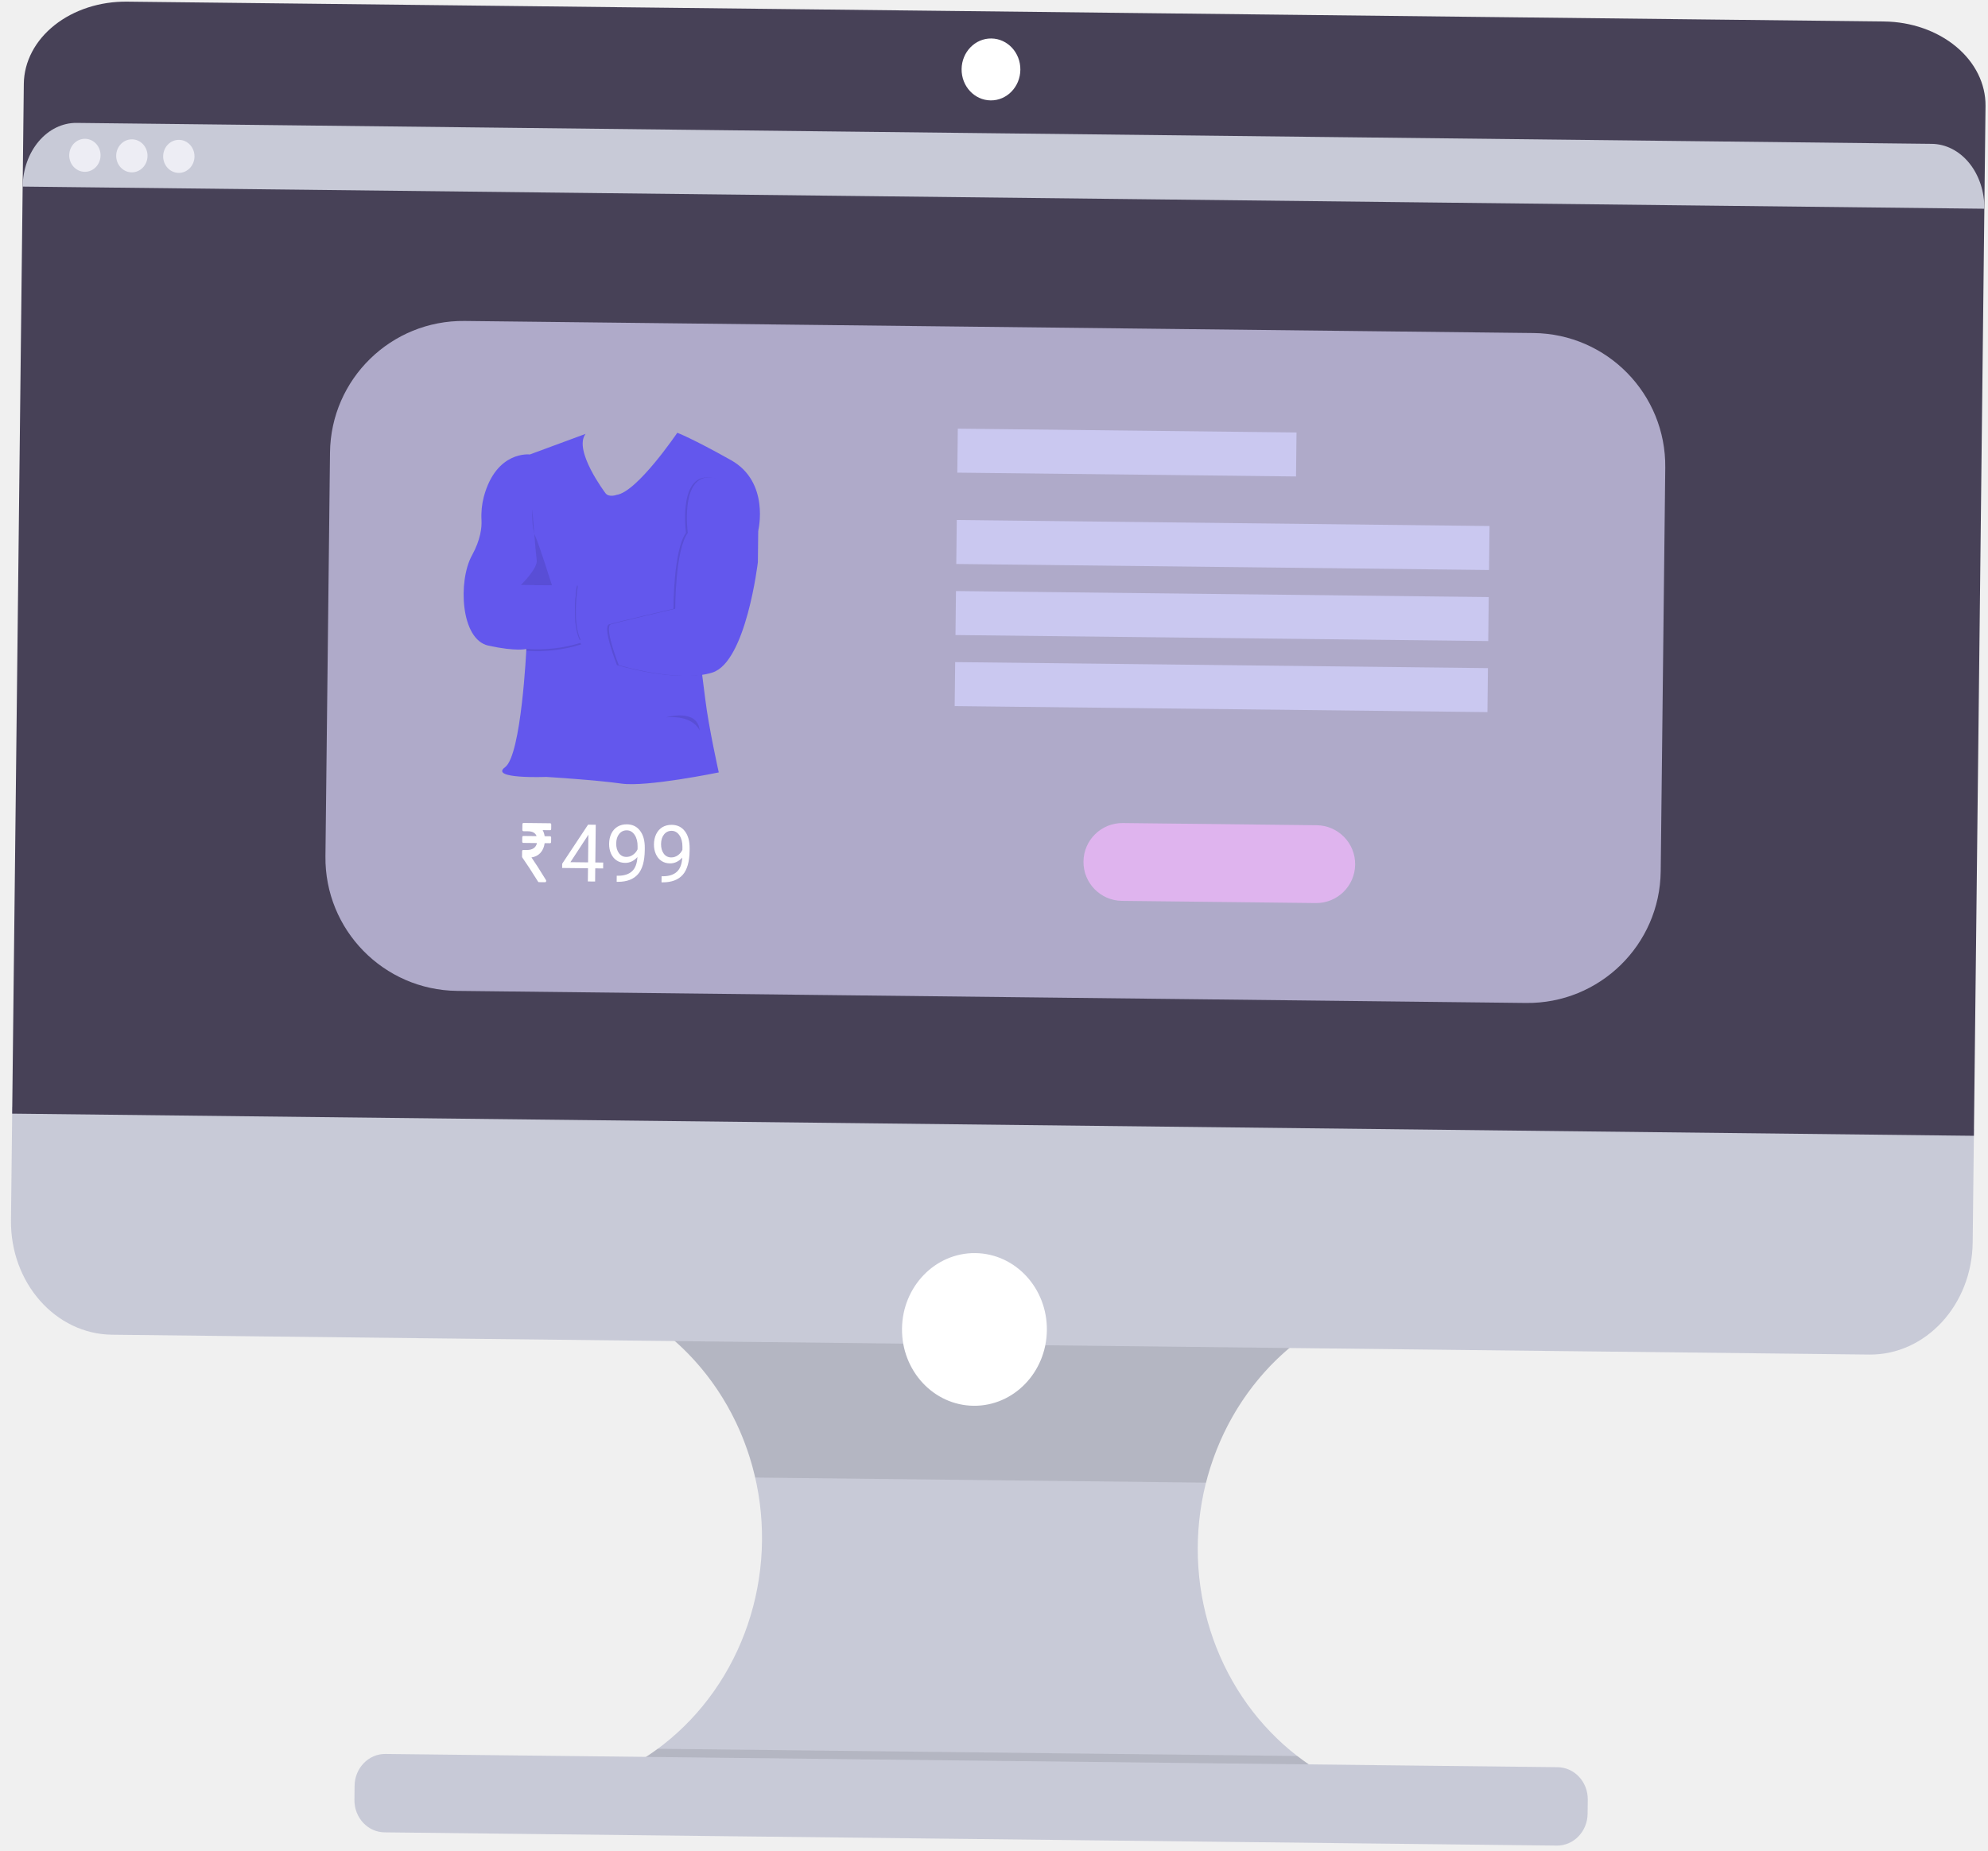
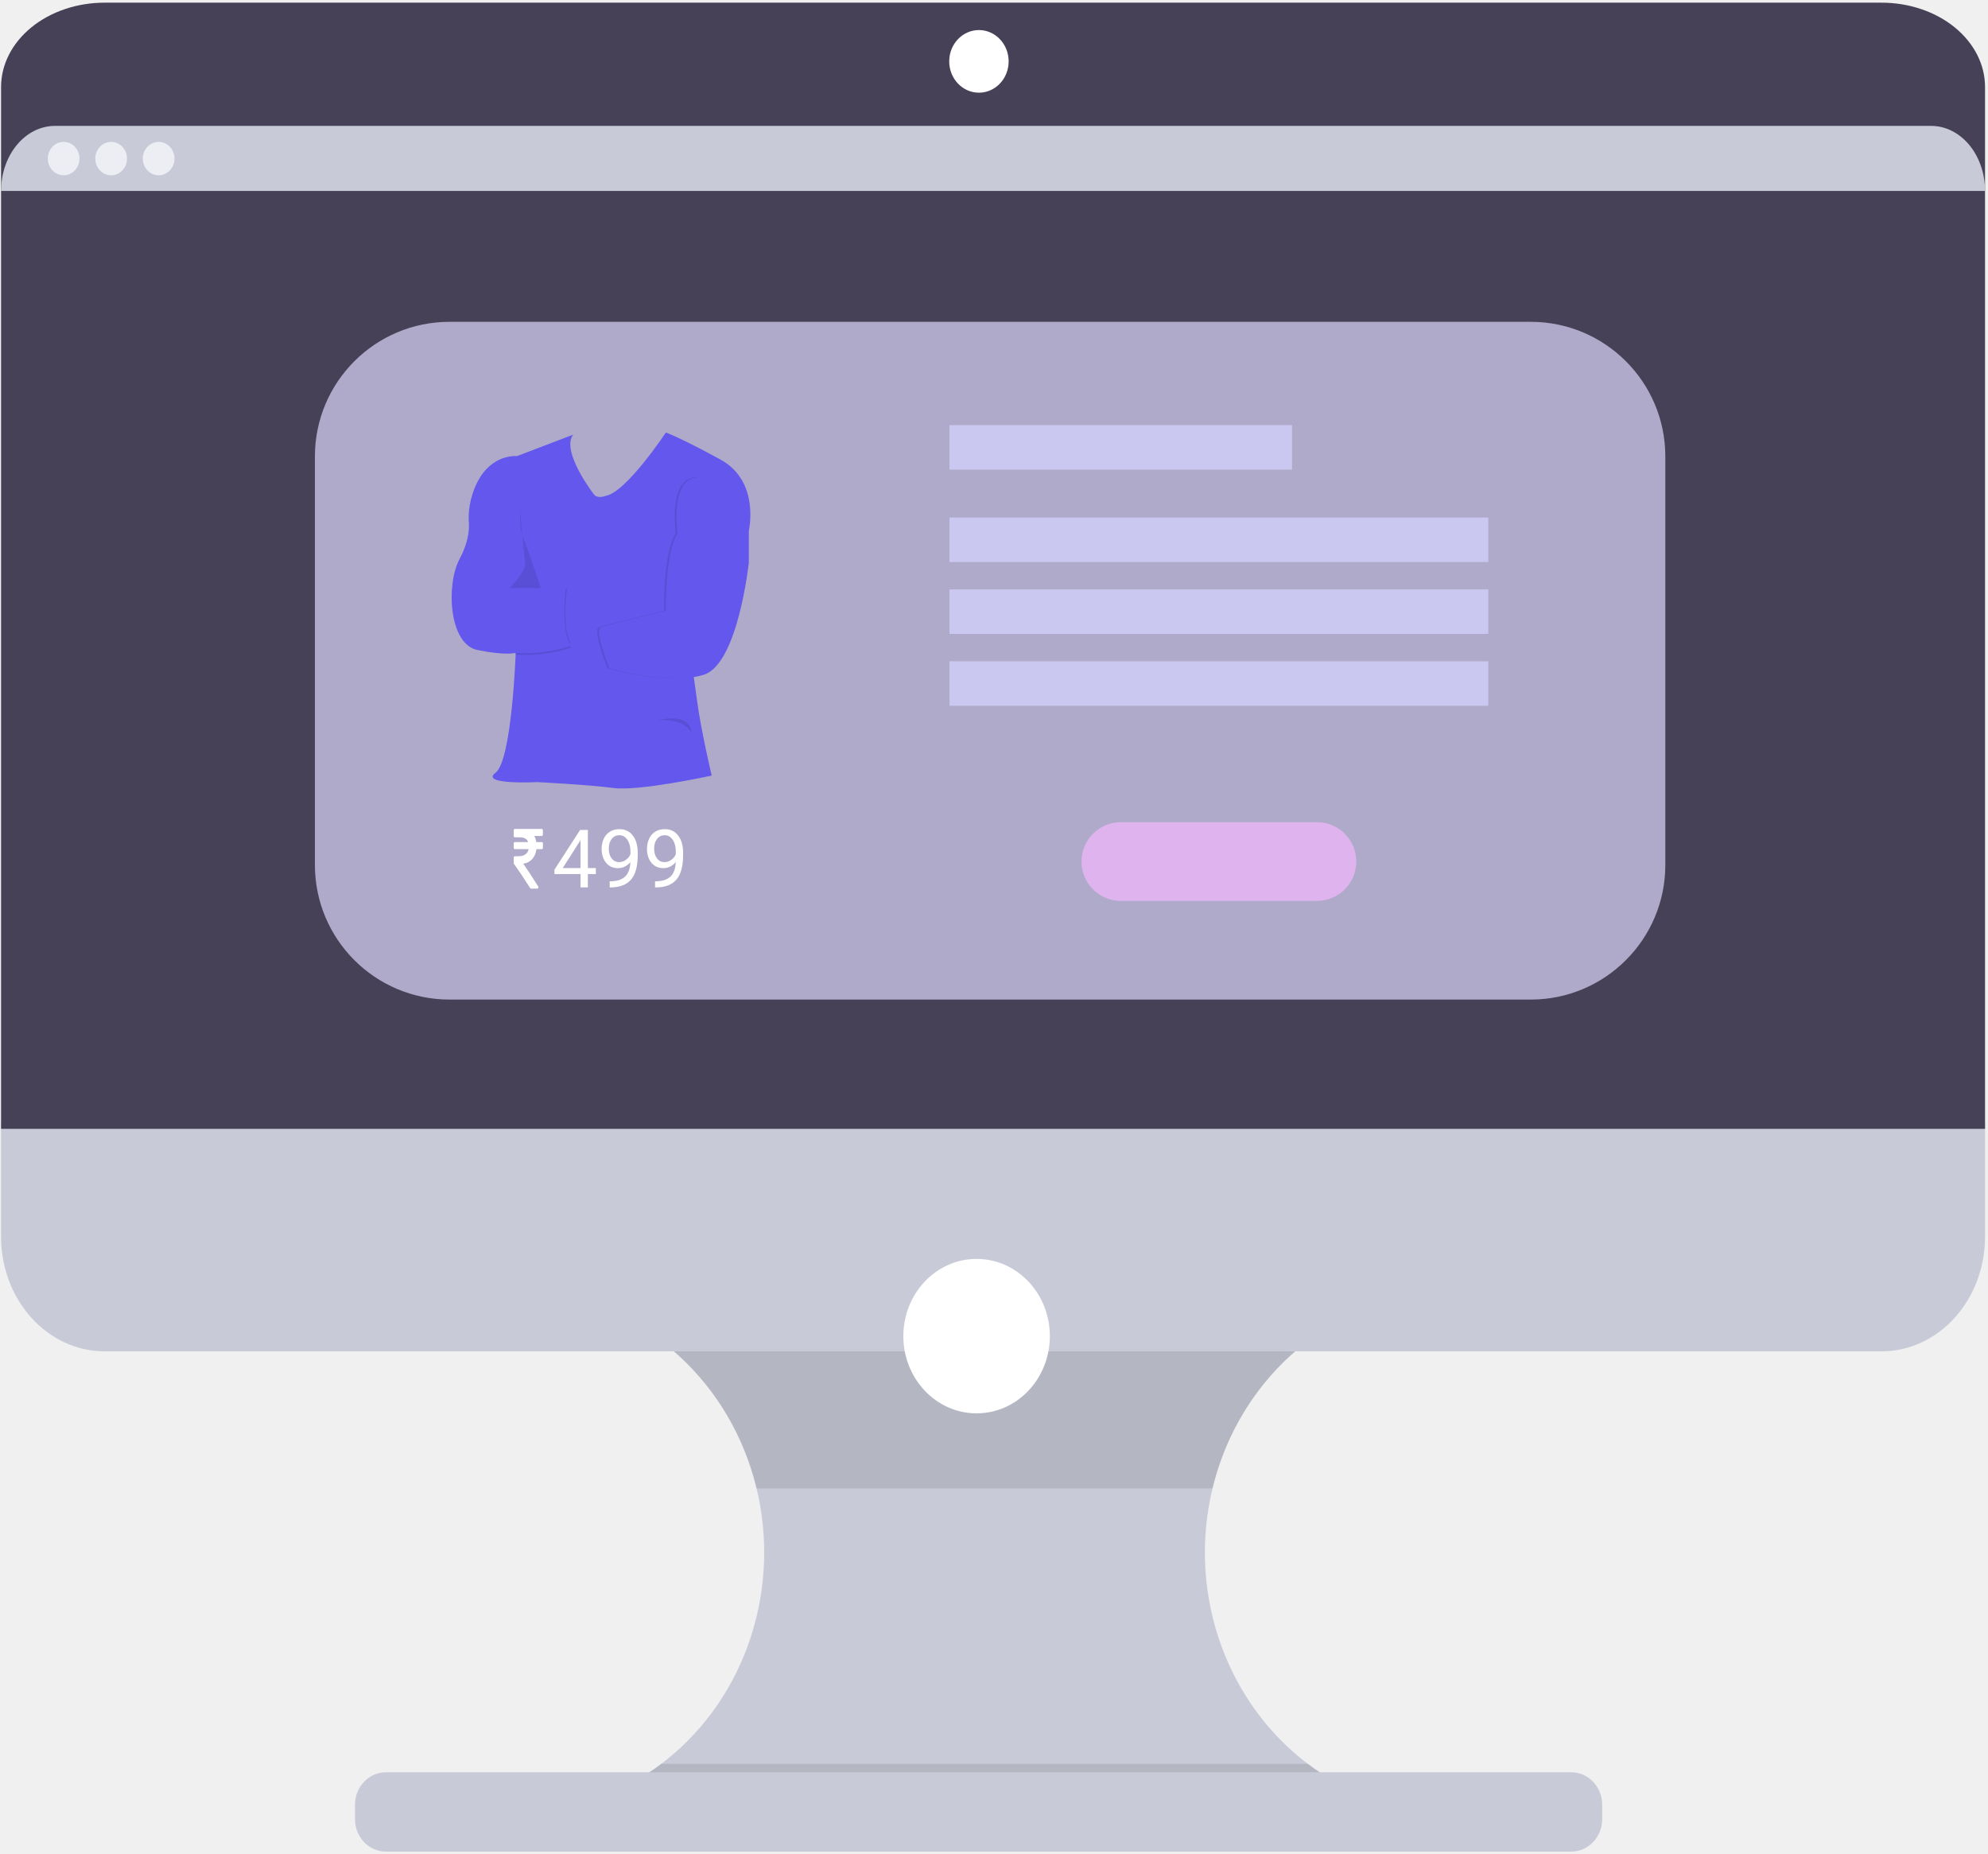
- <svg xmlns="http://www.w3.org/2000/svg" width="448" height="417" viewBox="0 0 448 417" fill="none">
+ <svg xmlns="http://www.w3.org/2000/svg" width="443" height="413" viewBox="0 0 443 413" fill="none">
  <g id="sell-2">
-     <path id="Vector" d="M302.549 402.006L302.481 407.969L135.166 406.079L135.221 401.237C145.47 397.368 154.403 390.382 160.889 381.165C167.375 371.947 171.122 360.911 171.657 349.455C172.191 337.999 169.489 326.637 163.892 316.808C158.295 306.979 150.054 299.125 140.214 294.24L302.609 296.074C292.884 300.632 284.619 308.064 278.816 317.469C273.012 326.874 269.92 337.848 269.914 349.06C269.907 360.273 272.987 371.243 278.78 380.64C284.572 390.038 292.829 397.46 302.549 402.006Z" fill="#C8CAD7" />
-     <path id="Vector_2" opacity="0.1" d="M302.609 296.074C295.105 299.601 288.443 304.851 283.11 311.441C277.777 318.03 273.908 325.791 271.787 334.156L170.175 333.008C168.243 324.598 164.55 316.752 159.368 310.044C154.185 303.336 147.643 297.936 140.221 294.24L302.609 296.074Z" fill="black" />
-     <path id="Vector_3" d="M2.762 249.467L2.474 275.016C2.314 289.123 12.508 300.675 25.247 300.819L421.197 305.292C433.936 305.436 444.388 294.117 444.547 280.01L444.836 254.461L2.762 249.467Z" fill="#C8CAD7" />
-     <path id="Vector_4" opacity="0.1" d="M302.549 402.006L302.481 407.969L135.166 406.079L135.221 401.237C139.828 399.49 144.194 397.103 148.203 394.138L292.358 395.767C295.534 398.224 298.95 400.315 302.549 402.006Z" fill="black" />
-     <path id="Vector_5" d="M351.015 398.29L86.864 395.306C83.067 395.264 79.953 398.472 79.908 402.473L79.872 405.653C79.827 409.654 82.868 412.932 86.664 412.975L350.816 415.959C354.612 416.002 357.726 412.793 357.771 408.792L357.807 405.612C357.852 401.611 354.811 398.333 351.015 398.29Z" fill="#C8CAD7" />
-     <path id="Vector_6" d="M447.441 23.866C447.489 18.887 445.11 14.087 440.825 10.52C436.541 6.954 430.702 4.912 424.591 4.844L28.658 0.372C22.544 0.298 16.656 2.205 12.288 5.675C7.921 9.144 5.431 13.891 5.367 18.872L2.745 250.993L444.819 255.986L447.441 23.866Z" fill="#474157" />
-     <path id="Vector_7" d="M223.242 22.628C226.898 22.669 229.897 19.579 229.941 15.725C229.984 11.872 227.056 8.714 223.399 8.673C219.743 8.632 216.744 11.722 216.7 15.575C216.657 19.429 219.586 22.586 223.242 22.628Z" fill="white" />
-     <path id="Vector_8" d="M219.398 316.832C228.412 316.933 235.807 309.314 235.915 299.813C236.022 290.312 228.801 282.527 219.786 282.425C210.771 282.323 203.377 289.943 203.269 299.444C203.162 308.945 210.383 316.73 219.398 316.832Z" fill="white" />
-     <path id="Vector_9" d="M447.179 47.046L5.105 42.053C5.127 40.149 5.459 38.268 6.082 36.517C6.705 34.765 7.608 33.178 8.738 31.845C9.869 30.512 11.205 29.46 12.67 28.748C14.135 28.037 15.7 27.681 17.277 27.7L435.304 32.422C436.883 32.434 438.443 32.822 439.896 33.564C441.348 34.306 442.663 35.387 443.766 36.745C444.87 38.104 445.739 39.713 446.325 41.481C446.91 43.248 447.201 45.14 447.179 47.046Z" fill="#C8CAD7" />
-     <path id="Vector_10" d="M19.087 38.724C21.037 38.746 22.636 37.098 22.66 35.043C22.683 32.988 21.121 31.304 19.171 31.282C17.221 31.26 15.621 32.908 15.598 34.963C15.575 37.018 17.137 38.702 19.087 38.724Z" fill="#EDEDF4" />
-     <path id="Vector_11" d="M29.672 38.844C31.622 38.866 33.222 37.218 33.245 35.163C33.268 33.107 31.706 31.423 29.756 31.401C27.806 31.379 26.206 33.028 26.183 35.083C26.16 37.138 27.722 38.822 29.672 38.844Z" fill="#EDEDF4" />
-     <path id="Vector_12" d="M40.257 38.964C42.207 38.986 43.807 37.337 43.83 35.282C43.853 33.227 42.291 31.543 40.341 31.521C38.391 31.499 36.792 33.147 36.768 35.202C36.745 37.258 38.307 38.941 40.257 38.964Z" fill="#EDEDF4" />
-     <rect id="Rectangle 5" x="74.706" y="72" width="300.923" height="150.996" rx="30" transform="rotate(0.647176 74.7055 72)" fill="#AFAAC9" />
-     <rect id="Rectangle 6" x="215.844" y="96.609" width="76.334" height="9.914" transform="rotate(0.647176 215.844 96.6091)" fill="#CAC8F0" />
-     <rect id="Rectangle 7" x="215.611" y="117.198" width="120.067" height="9.914" transform="rotate(0.647176 215.611 117.198)" fill="#CAC8F0" />
-     <rect id="Rectangle 8" x="215.43" y="133.212" width="120.067" height="9.914" transform="rotate(0.647176 215.43 133.212)" fill="#CAC8F0" />
-     <rect id="Rectangle 9" x="215.249" y="149.225" width="120.067" height="9.914" transform="rotate(0.647176 215.249 149.225)" fill="#CAC8F0" />
-     <rect id="Rectangle 10" x="244.263" y="185.398" width="61.226" height="17.54" rx="8.77" transform="rotate(0.647176 244.263 185.398)" fill="#DFB4EE" />
+     <path id="Vector" d="M301.729 399.11V405.073H134.403V400.231C144.608 396.246 153.461 389.16 159.842 379.87C166.224 370.579 169.846 359.502 170.252 348.041C170.657 336.579 167.826 325.249 162.119 315.484C156.411 305.718 148.082 297.958 138.187 293.184H300.593C290.92 297.852 282.739 305.376 277.042 314.846C271.346 324.316 268.378 335.324 268.498 346.536C268.618 357.748 271.822 368.682 277.72 378.014C283.618 387.345 291.958 394.673 301.729 399.11Z" fill="#C8CAD7" />
+     <path id="Vector_2" opacity="0.1" d="M300.593 293.184C293.129 296.795 286.526 302.121 281.268 308.77C276.01 315.419 272.229 323.223 270.203 331.611H168.585C166.557 323.224 162.776 315.42 157.518 308.771C152.26 302.122 145.658 296.796 138.195 293.184H300.593Z" fill="black" />
+     <path id="Vector_3" d="M0.238 249.967V275.517C0.238 289.625 10.562 301.062 23.301 301.062H419.277C432.017 301.062 442.34 289.625 442.34 275.517V249.967H0.238Z" fill="#C8CAD7" />
+     <path id="Vector_4" opacity="0.1" d="M301.729 399.11V405.073H134.403V400.231C138.99 398.432 143.329 395.995 147.304 392.986H291.469C294.672 395.407 298.111 397.46 301.729 399.11Z" fill="black" />
+     <path id="Vector_5" d="M350.15 394.847H85.982C82.185 394.847 79.108 398.09 79.108 402.092V405.272C79.108 409.273 82.185 412.516 85.982 412.516H350.15C353.947 412.516 357.024 409.273 357.024 405.272V402.092C357.024 398.09 353.947 394.847 350.15 394.847Z" fill="#C8CAD7" />
+     <path id="Vector_6" d="M442.34 19.357C442.333 14.378 439.899 9.605 435.575 6.087C431.25 2.569 425.389 0.594 419.277 0.595L23.319 0.595C17.205 0.59 11.338 2.564 7.01 6.082C2.682 9.601 0.246 14.376 0.238 19.357L0.238 251.492H442.34V19.357Z" fill="#474157" />
+     <path id="Vector_7" d="M218.142 20.651C221.798 20.651 224.763 17.527 224.763 13.674C224.763 9.82 221.798 6.696 218.142 6.696C214.485 6.696 211.521 9.82 211.521 13.674C211.521 17.527 214.485 20.651 218.142 20.651Z" fill="white" />
+     <path id="Vector_8" d="M217.621 314.88C226.636 314.88 233.945 307.177 233.945 297.676C233.945 288.174 226.636 280.471 217.621 280.471C208.606 280.471 201.297 288.174 201.297 297.676C201.297 307.177 208.606 314.88 217.621 314.88Z" fill="white" />
+     <path id="Vector_9" d="M442.34 42.539H0.238C0.238 40.635 0.549 38.751 1.153 36.992C1.756 35.234 2.641 33.636 3.756 32.291C4.871 30.945 6.195 29.878 7.652 29.15C9.109 28.422 10.671 28.048 12.248 28.049H430.301C431.88 28.044 433.445 28.414 434.905 29.14C436.366 29.865 437.693 30.931 438.812 32.277C439.93 33.623 440.818 35.223 441.423 36.984C442.029 38.745 442.34 40.632 442.34 42.539Z" fill="#C8CAD7" />
+     <path id="Vector_10" d="M14.182 39.053C16.132 39.053 17.713 37.387 17.713 35.331C17.713 33.276 16.132 31.61 14.182 31.61C12.232 31.61 10.651 33.276 10.651 35.331C10.651 37.387 12.232 39.053 14.182 39.053Z" fill="#EDEDF4" />
+     <path id="Vector_11" d="M24.767 39.053C26.718 39.053 28.299 37.387 28.299 35.331C28.299 33.276 26.718 31.61 24.767 31.61C22.817 31.61 21.236 33.276 21.236 35.331C21.236 37.387 22.817 39.053 24.767 39.053Z" fill="#EDEDF4" />
+     <path id="Vector_12" d="M35.353 39.053C37.303 39.053 38.884 37.387 38.884 35.331C38.884 33.276 37.303 31.61 35.353 31.61C33.403 31.61 31.822 33.276 31.822 35.331C31.822 37.387 33.403 39.053 35.353 39.053Z" fill="#EDEDF4" />
+     <rect id="Rectangle 5" x="70.173" y="71.698" width="300.923" height="150.996" rx="30" fill="#AFAAC9" />
+     <rect id="Rectangle 6" x="211.58" y="94.712" width="76.334" height="9.914" fill="#CAC8F0" />
+     <rect id="Rectangle 7" x="211.58" y="115.302" width="120.067" height="9.914" fill="#CAC8F0" />
+     <rect id="Rectangle 8" x="211.58" y="131.317" width="120.067" height="9.914" fill="#CAC8F0" />
+     <rect id="Rectangle 9" x="211.58" y="147.331" width="120.067" height="9.914" fill="#CAC8F0" />
+     <rect id="Rectangle 10" x="241" y="183.174" width="61.226" height="17.54" rx="8.77" fill="#DFB4EE" />
    <g id="shirt">
-       <path id="Vector_13" d="M136.427 111.126C136.427 111.126 129.128 101.482 131.962 97.787L119.391 102.429C119.391 102.429 111.868 101.492 109.035 111.935C108.58 113.673 108.402 115.463 108.506 117.25C108.589 118.829 108.326 121.605 106.354 125.182C103.2 130.905 103.764 144.133 110.058 145.511C116.352 146.888 118.617 146.261 118.617 146.261C118.617 146.261 117.503 170.2 113.824 172.905C110.146 175.61 123.109 175.103 123.109 175.103C123.109 175.103 134.295 175.783 140.043 176.606C145.79 177.43 161.976 174.085 161.976 174.085C161.976 174.085 159.714 163.983 158.931 157.563C158.148 151.142 156.354 137.468 156.354 137.468L170.88 119.549C170.88 119.549 173.529 108.649 164.738 103.711C155.947 98.773 152.628 97.539 152.628 97.539C152.628 97.539 143.565 110.93 138.948 111.531C138.948 111.542 137.182 112.187 136.427 111.126Z" fill="#6357ED" />
-       <path id="Vector_14" opacity="0.1" d="M119.953 114.738C119.953 114.738 119.768 119.055 120.592 120.764C121.416 122.473 124.393 131.93 124.393 131.93L117.377 131.851C117.377 131.851 121.21 128.102 120.952 126.266C120.693 124.43 119.953 114.738 119.953 114.738Z" fill="black" />
-       <path id="Vector_15" opacity="0.1" d="M167.682 116.584L170.458 119.561L170.378 126.691C170.378 126.691 167.747 149.174 160.127 151.574C152.507 153.974 139.025 149.896 139.025 149.896C139.025 149.896 135.624 141.22 137.263 140.713C138.903 140.206 151.764 137.2 151.764 137.2C151.764 137.2 151.729 123.995 154.583 120.101C154.583 120.101 152.899 107.78 159.216 107.591C165.534 107.402 167.682 116.584 167.682 116.584Z" fill="black" />
-       <path id="Vector_16" d="M168.092 116.589L170.868 119.566L170.788 126.696C170.788 126.696 168.157 149.179 160.531 151.579C152.906 153.979 139.435 149.901 139.435 149.901C139.435 149.901 136.034 141.225 137.673 140.718C139.313 140.21 152.168 137.205 152.168 137.205C152.168 137.205 152.139 123.999 154.993 120.106C154.993 120.106 153.303 107.784 159.626 107.595C165.95 107.407 168.092 116.589 168.092 116.589Z" fill="#6357ED" />
-       <path id="Vector_17" opacity="0.1" d="M150.109 161.671C150.109 161.671 157.203 159.569 157.663 164.635C157.663 164.635 156.365 161.149 150.109 161.671Z" fill="black" />
-       <path id="Vector_18" opacity="0.1" d="M130.008 132.387C130.008 132.387 128.503 141.533 130.986 145.226C127.01 146.482 122.799 146.968 118.612 146.654L117.931 132.25L130.008 132.387Z" fill="black" />
-       <path id="Vector_19" opacity="0.1" d="M130.837 144.189L130.15 144.536L125.899 135.352L130.013 131.994L130.221 131.996C130.15 132.438 128.927 140.292 130.837 144.189Z" fill="black" />
-       <path id="Vector_20" d="M130.013 131.994C130.013 131.994 128.507 141.14 130.991 144.833C127.015 146.089 122.804 146.575 118.617 146.261L113.867 131.811L130.013 131.994Z" fill="#6357ED" />
+       <path id="Vector_13" d="M132.332 110.125C132.332 110.125 124.924 100.563 127.716 96.837L115.199 101.621C115.199 101.621 107.666 100.768 104.951 111.243C104.516 112.986 104.358 114.778 104.482 116.564C104.583 118.141 104.351 120.921 102.42 124.519C99.331 130.277 100.044 143.498 106.353 144.805C112.662 146.111 114.92 145.458 114.92 145.458C114.92 145.458 114.076 169.409 110.429 172.155C106.781 174.901 119.738 174.248 119.738 174.248C119.738 174.248 130.93 174.801 136.687 175.56C142.444 176.318 158.591 172.792 158.591 172.792C158.591 172.792 156.215 162.715 155.359 156.304C154.504 149.893 152.555 136.24 152.555 136.24L166.879 118.158C166.879 118.158 169.403 107.229 160.557 102.39C151.712 97.552 148.379 96.356 148.379 96.356C148.379 96.356 139.467 109.848 134.857 110.501C134.857 110.512 133.099 111.177 132.332 110.125Z" fill="#6357ED" />
+       <path id="Vector_14" opacity="0.1" d="M115.9 113.923C115.9 113.923 115.763 118.241 116.607 119.941C117.451 121.64 120.534 131.063 120.534 131.063H113.518C113.518 131.063 117.308 127.271 117.029 125.438C116.75 123.606 115.9 113.923 115.9 113.923Z" fill="black" />
+       <path id="Vector_15" opacity="0.1" d="M163.647 115.229L166.457 118.175V125.306C166.457 125.306 164.08 147.817 156.488 150.303C148.896 152.788 135.368 148.863 135.368 148.863C135.368 148.863 131.869 140.226 133.503 139.7C135.136 139.174 147.963 136.024 147.963 136.024C147.963 136.024 147.779 122.82 150.589 118.894C150.589 118.894 148.765 106.593 155.08 106.332C161.395 106.072 163.647 115.229 163.647 115.229Z" fill="black" />
+       <path id="Vector_16" d="M164.057 115.229L166.867 118.175V125.306C166.867 125.306 164.49 147.817 156.892 150.303C149.294 152.788 135.778 148.863 135.778 148.863C135.778 148.863 132.279 140.226 133.913 139.7C135.546 139.174 148.367 136.024 148.367 136.024C148.367 136.024 148.189 122.82 150.999 118.894C150.999 118.894 149.169 106.593 155.49 106.332C161.811 106.072 164.057 115.229 164.057 115.229Z" fill="#6357ED" />
+       <path id="Vector_17" opacity="0.1" d="M146.585 160.512C146.585 160.512 153.654 158.33 154.171 163.391C154.171 163.391 152.834 159.919 146.585 160.512Z" fill="black" />
+       <path id="Vector_18" opacity="0.1" d="M126.154 131.457C126.154 131.457 124.752 140.619 127.277 144.284C123.315 145.585 119.11 146.118 114.92 145.851L114.076 131.457H126.154Z" fill="black" />
+       <path id="Vector_19" opacity="0.1" d="M127.116 143.249L126.433 143.603L122.078 134.468L126.154 131.063H126.362C126.296 131.506 125.162 139.374 127.116 143.249Z" fill="black" />
+       <path id="Vector_20" d="M126.154 131.063C126.154 131.063 124.752 140.226 127.277 143.891C123.315 145.192 119.11 145.725 114.92 145.458L110.007 131.063H126.154Z" fill="#6357ED" />
    </g>
    <g id="Group">
-       <path id="Vector_21" d="M124.14 188.562C124.098 188.505 124.042 188.476 123.975 188.476L122.735 188.462C122.658 187.938 122.509 187.483 122.286 187.096L123.975 187.115C124.043 187.116 124.099 187.088 124.143 187.032C124.187 186.976 124.21 186.904 124.211 186.816L124.222 185.852C124.223 185.764 124.202 185.691 124.159 185.634C124.116 185.577 124.061 185.548 123.993 185.547L117.96 185.479C117.892 185.478 117.836 185.506 117.792 185.562C117.748 185.618 117.726 185.691 117.725 185.779L117.71 187.035C117.71 187.117 117.732 187.188 117.777 187.248C117.822 187.309 117.876 187.339 117.939 187.34L118.991 187.352C120.01 187.363 120.654 187.726 120.922 188.441L117.927 188.407C117.859 188.406 117.803 188.434 117.759 188.49C117.715 188.546 117.693 188.618 117.692 188.707L117.681 189.67C117.68 189.758 117.701 189.831 117.743 189.888C117.786 189.945 117.842 189.974 117.909 189.975L121.006 190.01C120.893 190.525 120.641 190.916 120.249 191.182C119.857 191.449 119.342 191.578 118.704 191.571L117.891 191.562C117.829 191.561 117.774 191.59 117.727 191.65C117.681 191.709 117.657 191.78 117.656 191.861L117.642 193.061C117.641 193.143 117.662 193.213 117.705 193.27C118.619 194.565 119.802 196.376 121.255 198.704C121.298 198.78 121.358 198.818 121.436 198.819L122.849 198.835C122.951 198.836 123.022 198.781 123.062 198.667C123.111 198.555 123.103 198.448 123.036 198.346C121.65 196.076 120.56 194.376 119.765 193.246C120.588 193.129 121.26 192.79 121.778 192.229C122.297 191.668 122.617 190.935 122.739 190.03L123.957 190.043C124.025 190.044 124.081 190.016 124.125 189.96C124.169 189.904 124.191 189.832 124.192 189.744L124.203 188.78C124.204 188.692 124.183 188.62 124.14 188.562Z" fill="white" />
+       <path id="Vector_21" d="M120.921 187.695C120.878 187.638 120.822 187.61 120.754 187.61H119.514C119.432 187.087 119.277 186.634 119.05 186.25H120.74C120.807 186.25 120.863 186.221 120.907 186.165C120.95 186.108 120.972 186.036 120.972 185.948V184.984C120.972 184.896 120.95 184.823 120.907 184.767C120.863 184.71 120.807 184.682 120.74 184.682H114.706C114.638 184.682 114.583 184.71 114.539 184.767C114.496 184.823 114.474 184.896 114.474 184.984V186.24C114.474 186.322 114.497 186.393 114.543 186.453C114.589 186.512 114.643 186.542 114.706 186.542H115.758C116.778 186.542 117.426 186.898 117.701 187.61H114.706C114.638 187.61 114.583 187.638 114.539 187.695C114.496 187.751 114.474 187.824 114.474 187.912V188.876C114.474 188.964 114.496 189.036 114.539 189.093C114.583 189.149 114.639 189.178 114.706 189.178H117.803C117.696 189.694 117.449 190.088 117.059 190.358C116.67 190.629 116.157 190.765 115.518 190.765H114.706C114.643 190.765 114.589 190.795 114.543 190.854C114.497 190.914 114.474 190.985 114.474 191.067V192.267C114.474 192.349 114.496 192.418 114.539 192.475C115.468 193.759 116.671 195.557 118.151 197.868C118.194 197.944 118.255 197.982 118.332 197.982H119.746C119.848 197.982 119.918 197.925 119.956 197.812C120.005 197.698 119.995 197.591 119.927 197.49C118.516 195.236 117.406 193.548 116.599 192.427C117.421 192.301 118.088 191.955 118.601 191.388C119.113 190.822 119.425 190.085 119.536 189.178H120.754C120.822 189.178 120.878 189.15 120.921 189.093C120.965 189.036 120.986 188.964 120.986 188.876V187.912C120.986 187.824 120.965 187.752 120.921 187.695Z" fill="white" />
    </g>
-     <path id="499" d="M134.156 194.382L135.931 194.402L135.916 195.729L134.141 195.709L134.108 198.679L132.473 198.661L132.507 195.69L126.68 195.624L126.691 194.666L132.521 185.864L134.252 185.883L134.156 194.382ZM128.54 194.318L132.522 194.363L132.592 188.088L132.395 188.437L128.54 194.318ZM143.645 193.162C143.301 193.562 142.89 193.883 142.413 194.123C141.941 194.364 141.424 194.481 140.862 194.475C140.123 194.467 139.481 194.278 138.934 193.908C138.393 193.539 137.977 193.024 137.686 192.365C137.395 191.699 137.254 190.968 137.263 190.171C137.272 189.316 137.442 188.547 137.772 187.865C138.108 187.184 138.577 186.664 139.178 186.308C139.78 185.951 140.479 185.778 141.276 185.787C142.542 185.801 143.532 186.287 144.248 187.244C144.97 188.196 145.322 189.489 145.303 191.123L145.298 191.598C145.27 194.088 144.757 195.902 143.76 197.039C142.762 198.17 141.27 198.74 139.284 198.746L138.968 198.743L138.983 197.372L139.326 197.376C140.668 197.367 141.703 197.03 142.431 196.365C143.159 195.693 143.564 194.626 143.645 193.162ZM141.14 193.133C141.685 193.139 142.188 192.978 142.649 192.649C143.116 192.321 143.457 191.911 143.674 191.422L143.681 190.771C143.693 189.705 143.471 188.835 143.016 188.162C142.561 187.489 141.979 187.148 141.27 187.14C140.555 187.132 139.978 187.401 139.538 187.947C139.098 188.487 138.873 189.205 138.863 190.101C138.853 190.974 139.053 191.697 139.463 192.27C139.878 192.838 140.437 193.125 141.14 193.133ZM153.752 193.276C153.408 193.676 152.997 193.997 152.519 194.237C152.048 194.478 151.531 194.595 150.968 194.589C150.23 194.581 149.588 194.392 149.041 194.022C148.5 193.653 148.084 193.138 147.793 192.479C147.501 191.813 147.36 191.082 147.369 190.285C147.379 189.43 147.549 188.661 147.879 187.98C148.215 187.298 148.683 186.779 149.285 186.422C149.887 186.066 150.586 185.892 151.383 185.901C152.648 185.915 153.639 186.401 154.355 187.358C155.077 188.31 155.428 189.603 155.41 191.238L155.404 191.712C155.376 194.202 154.864 196.016 153.866 197.153C152.869 198.285 151.377 198.854 149.391 198.861L149.074 198.857L149.09 197.486L149.433 197.49C150.775 197.482 151.81 197.145 152.538 196.479C153.266 195.807 153.671 194.74 153.752 193.276ZM151.247 193.247C151.792 193.254 152.295 193.092 152.756 192.763C153.222 192.435 153.564 192.025 153.78 191.536L153.788 190.885C153.8 189.819 153.578 188.949 153.123 188.276C152.668 187.603 152.085 187.262 151.376 187.254C150.662 187.246 150.084 187.515 149.645 188.061C149.205 188.601 148.98 189.319 148.97 190.216C148.96 191.089 149.16 191.812 149.569 192.385C149.985 192.952 150.544 193.239 151.247 193.247Z" fill="white" />
+     <path id="499" d="M131.002 193.401H132.777V194.728H131.002V197.698H129.367V194.728H123.54V193.77L129.27 184.902H131.002V193.401ZM125.386 193.401H129.367V187.125L129.174 187.477L125.386 193.401ZM140.476 192.073C140.137 192.478 139.729 192.803 139.255 193.049C138.786 193.295 138.27 193.418 137.708 193.418C136.97 193.418 136.325 193.236 135.774 192.873C135.229 192.51 134.807 192 134.509 191.344C134.21 190.682 134.06 189.952 134.06 189.155C134.06 188.3 134.222 187.529 134.544 186.844C134.872 186.158 135.335 185.634 135.932 185.271C136.53 184.907 137.227 184.726 138.024 184.726C139.29 184.726 140.286 185.2 141.013 186.15C141.745 187.093 142.111 188.382 142.111 190.017V190.491C142.111 192.982 141.619 194.801 140.635 195.949C139.65 197.092 138.165 197.678 136.179 197.707H135.862V196.336H136.205C137.547 196.313 138.578 195.964 139.299 195.29C140.019 194.611 140.412 193.538 140.476 192.073ZM137.972 192.073C138.516 192.073 139.017 191.906 139.474 191.572C139.937 191.238 140.274 190.825 140.485 190.333V189.683C140.485 188.616 140.254 187.749 139.791 187.081C139.328 186.413 138.742 186.079 138.033 186.079C137.318 186.079 136.744 186.355 136.31 186.905C135.877 187.45 135.66 188.171 135.66 189.068C135.66 189.941 135.868 190.661 136.284 191.23C136.706 191.792 137.268 192.073 137.972 192.073ZM150.584 192.073C150.244 192.478 149.837 192.803 149.362 193.049C148.893 193.295 148.378 193.418 147.815 193.418C147.077 193.418 146.432 193.236 145.882 192.873C145.337 192.51 144.915 192 144.616 191.344C144.317 190.682 144.168 189.952 144.168 189.155C144.168 188.3 144.329 187.529 144.651 186.844C144.979 186.158 145.442 185.634 146.04 185.271C146.638 184.907 147.335 184.726 148.132 184.726C149.397 184.726 150.393 185.2 151.12 186.15C151.852 187.093 152.219 188.382 152.219 190.017V190.491C152.219 192.982 151.726 194.801 150.742 195.949C149.758 197.092 148.272 197.678 146.286 197.707H145.97V196.336H146.312C147.654 196.313 148.685 195.964 149.406 195.29C150.127 194.611 150.519 193.538 150.584 192.073ZM148.079 192.073C148.624 192.073 149.125 191.906 149.582 191.572C150.045 191.238 150.382 190.825 150.593 190.333V189.683C150.593 188.616 150.361 187.749 149.898 187.081C149.435 186.413 148.849 186.079 148.14 186.079C147.426 186.079 146.851 186.355 146.418 186.905C145.984 187.45 145.767 188.171 145.767 189.068C145.767 189.941 145.975 190.661 146.391 191.23C146.813 191.792 147.376 192.073 148.079 192.073Z" fill="white" />
  </g>
</svg>
